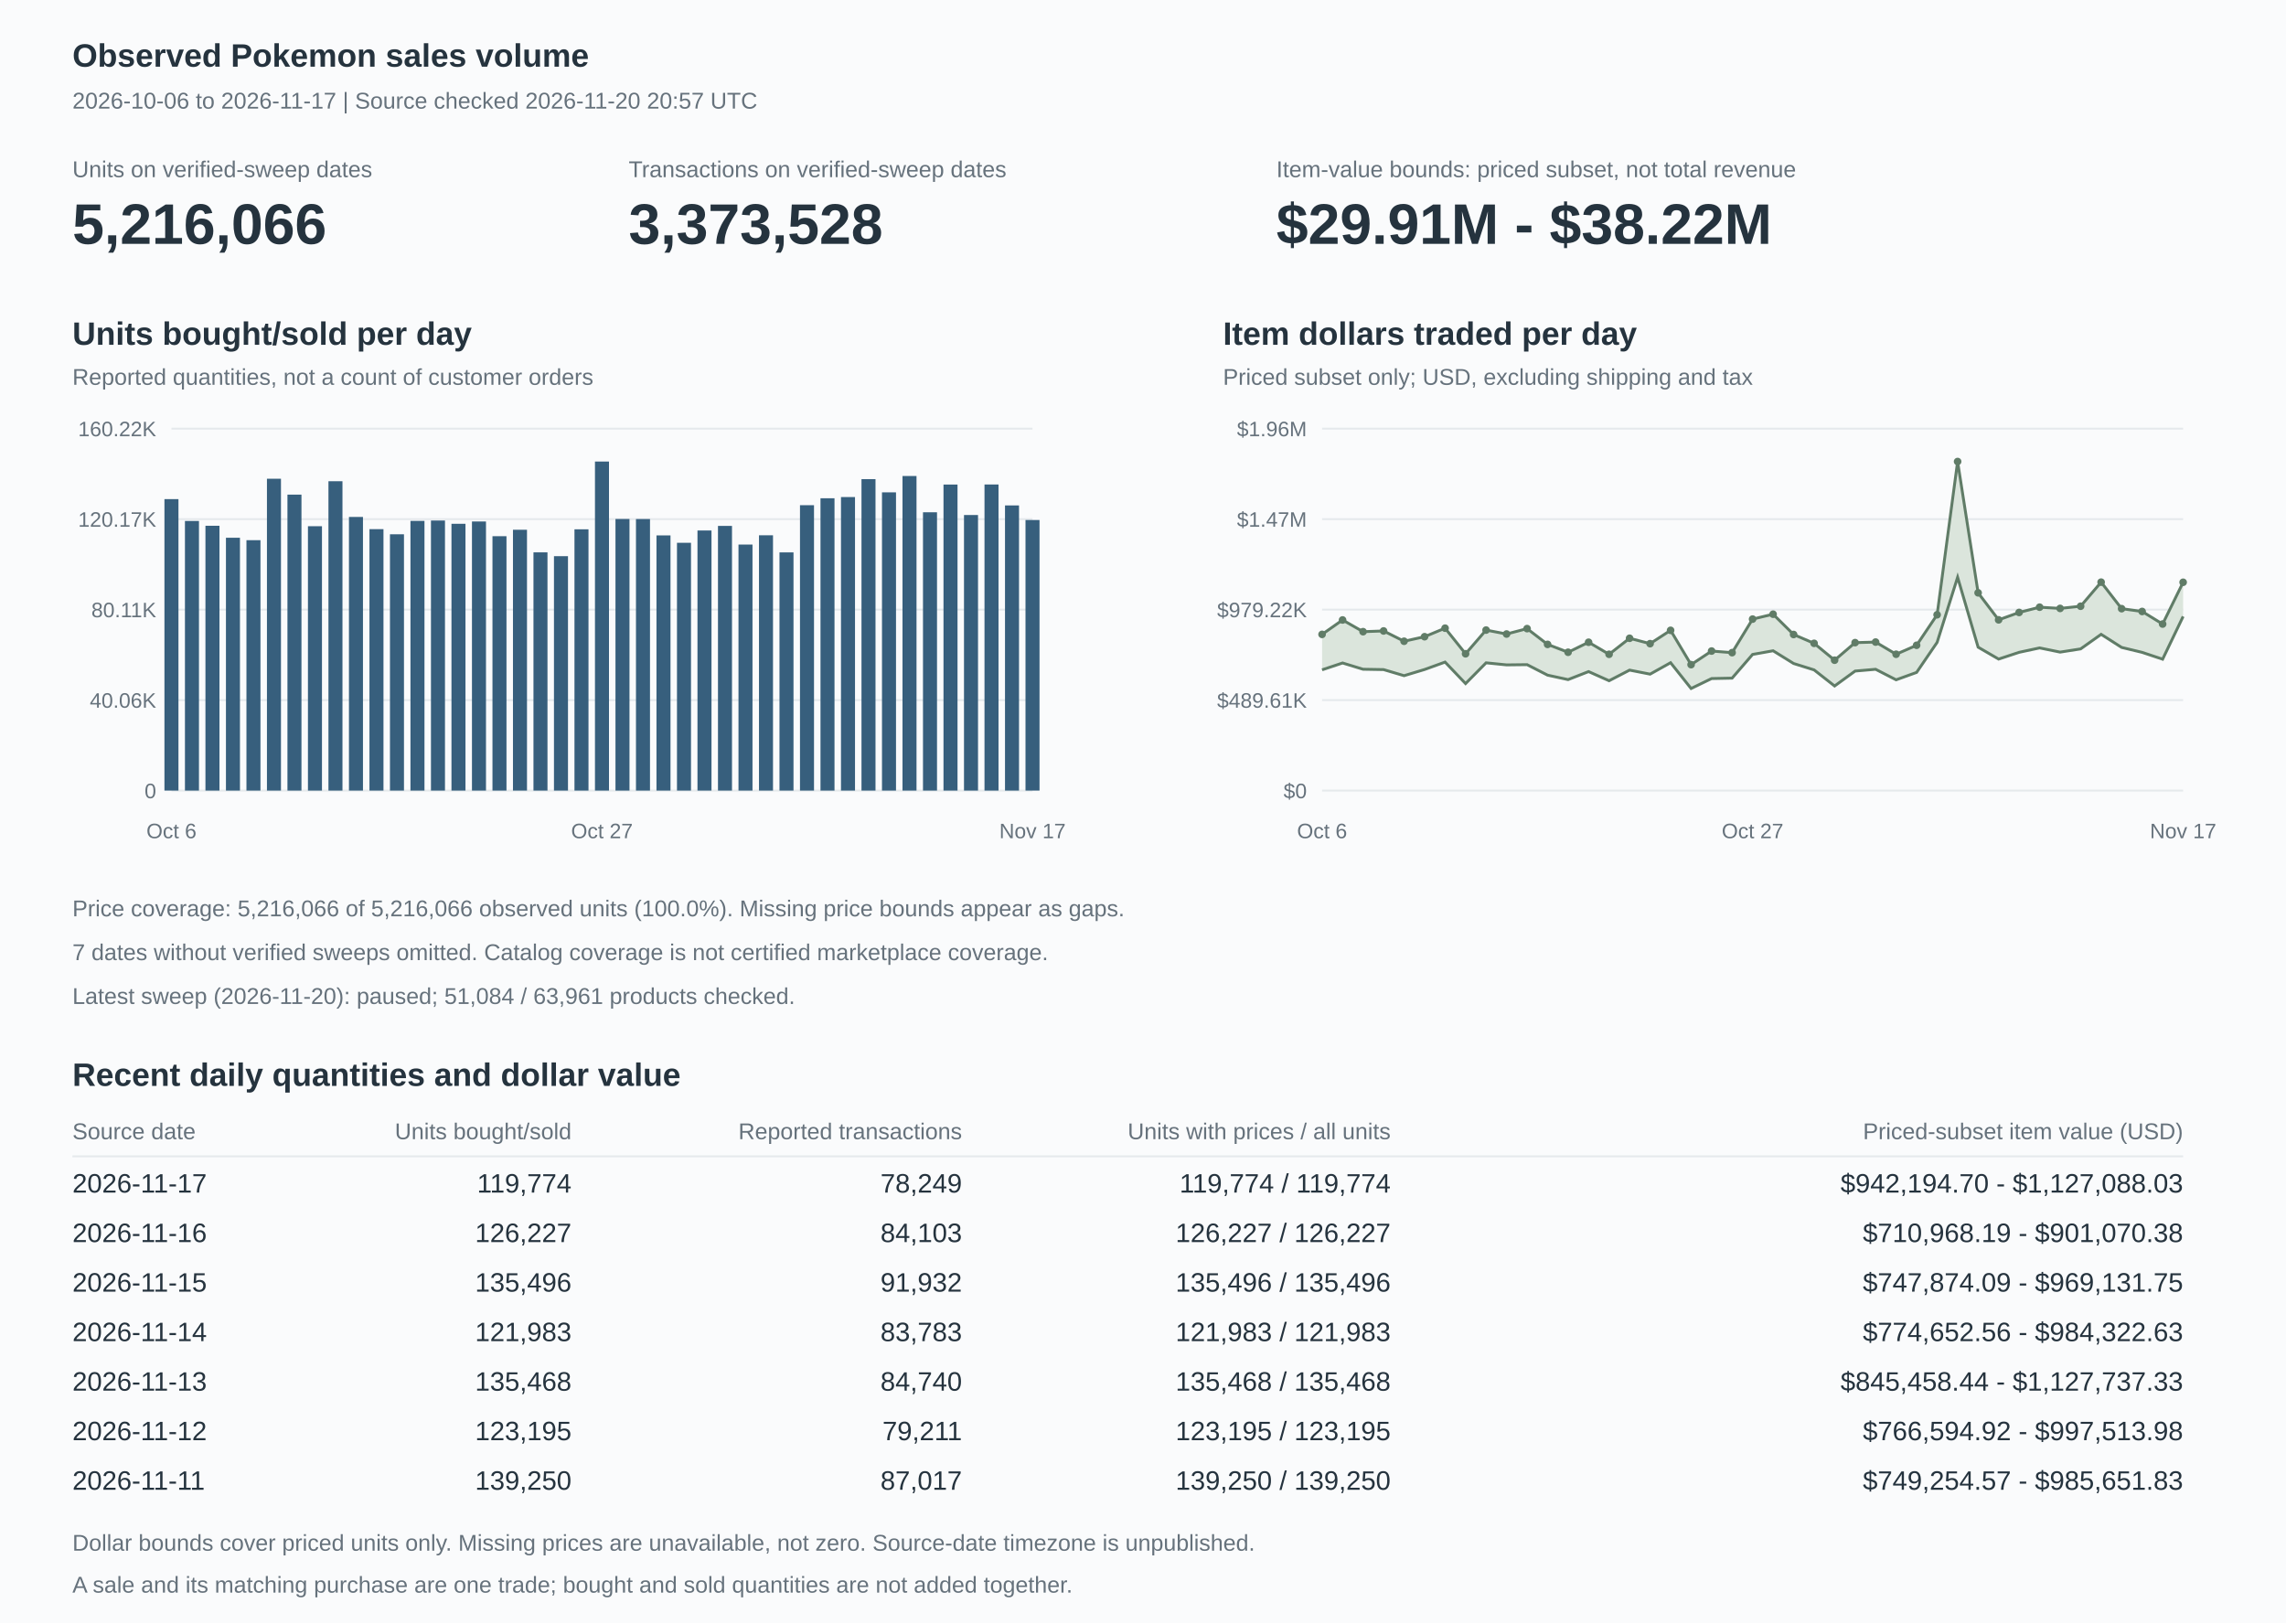
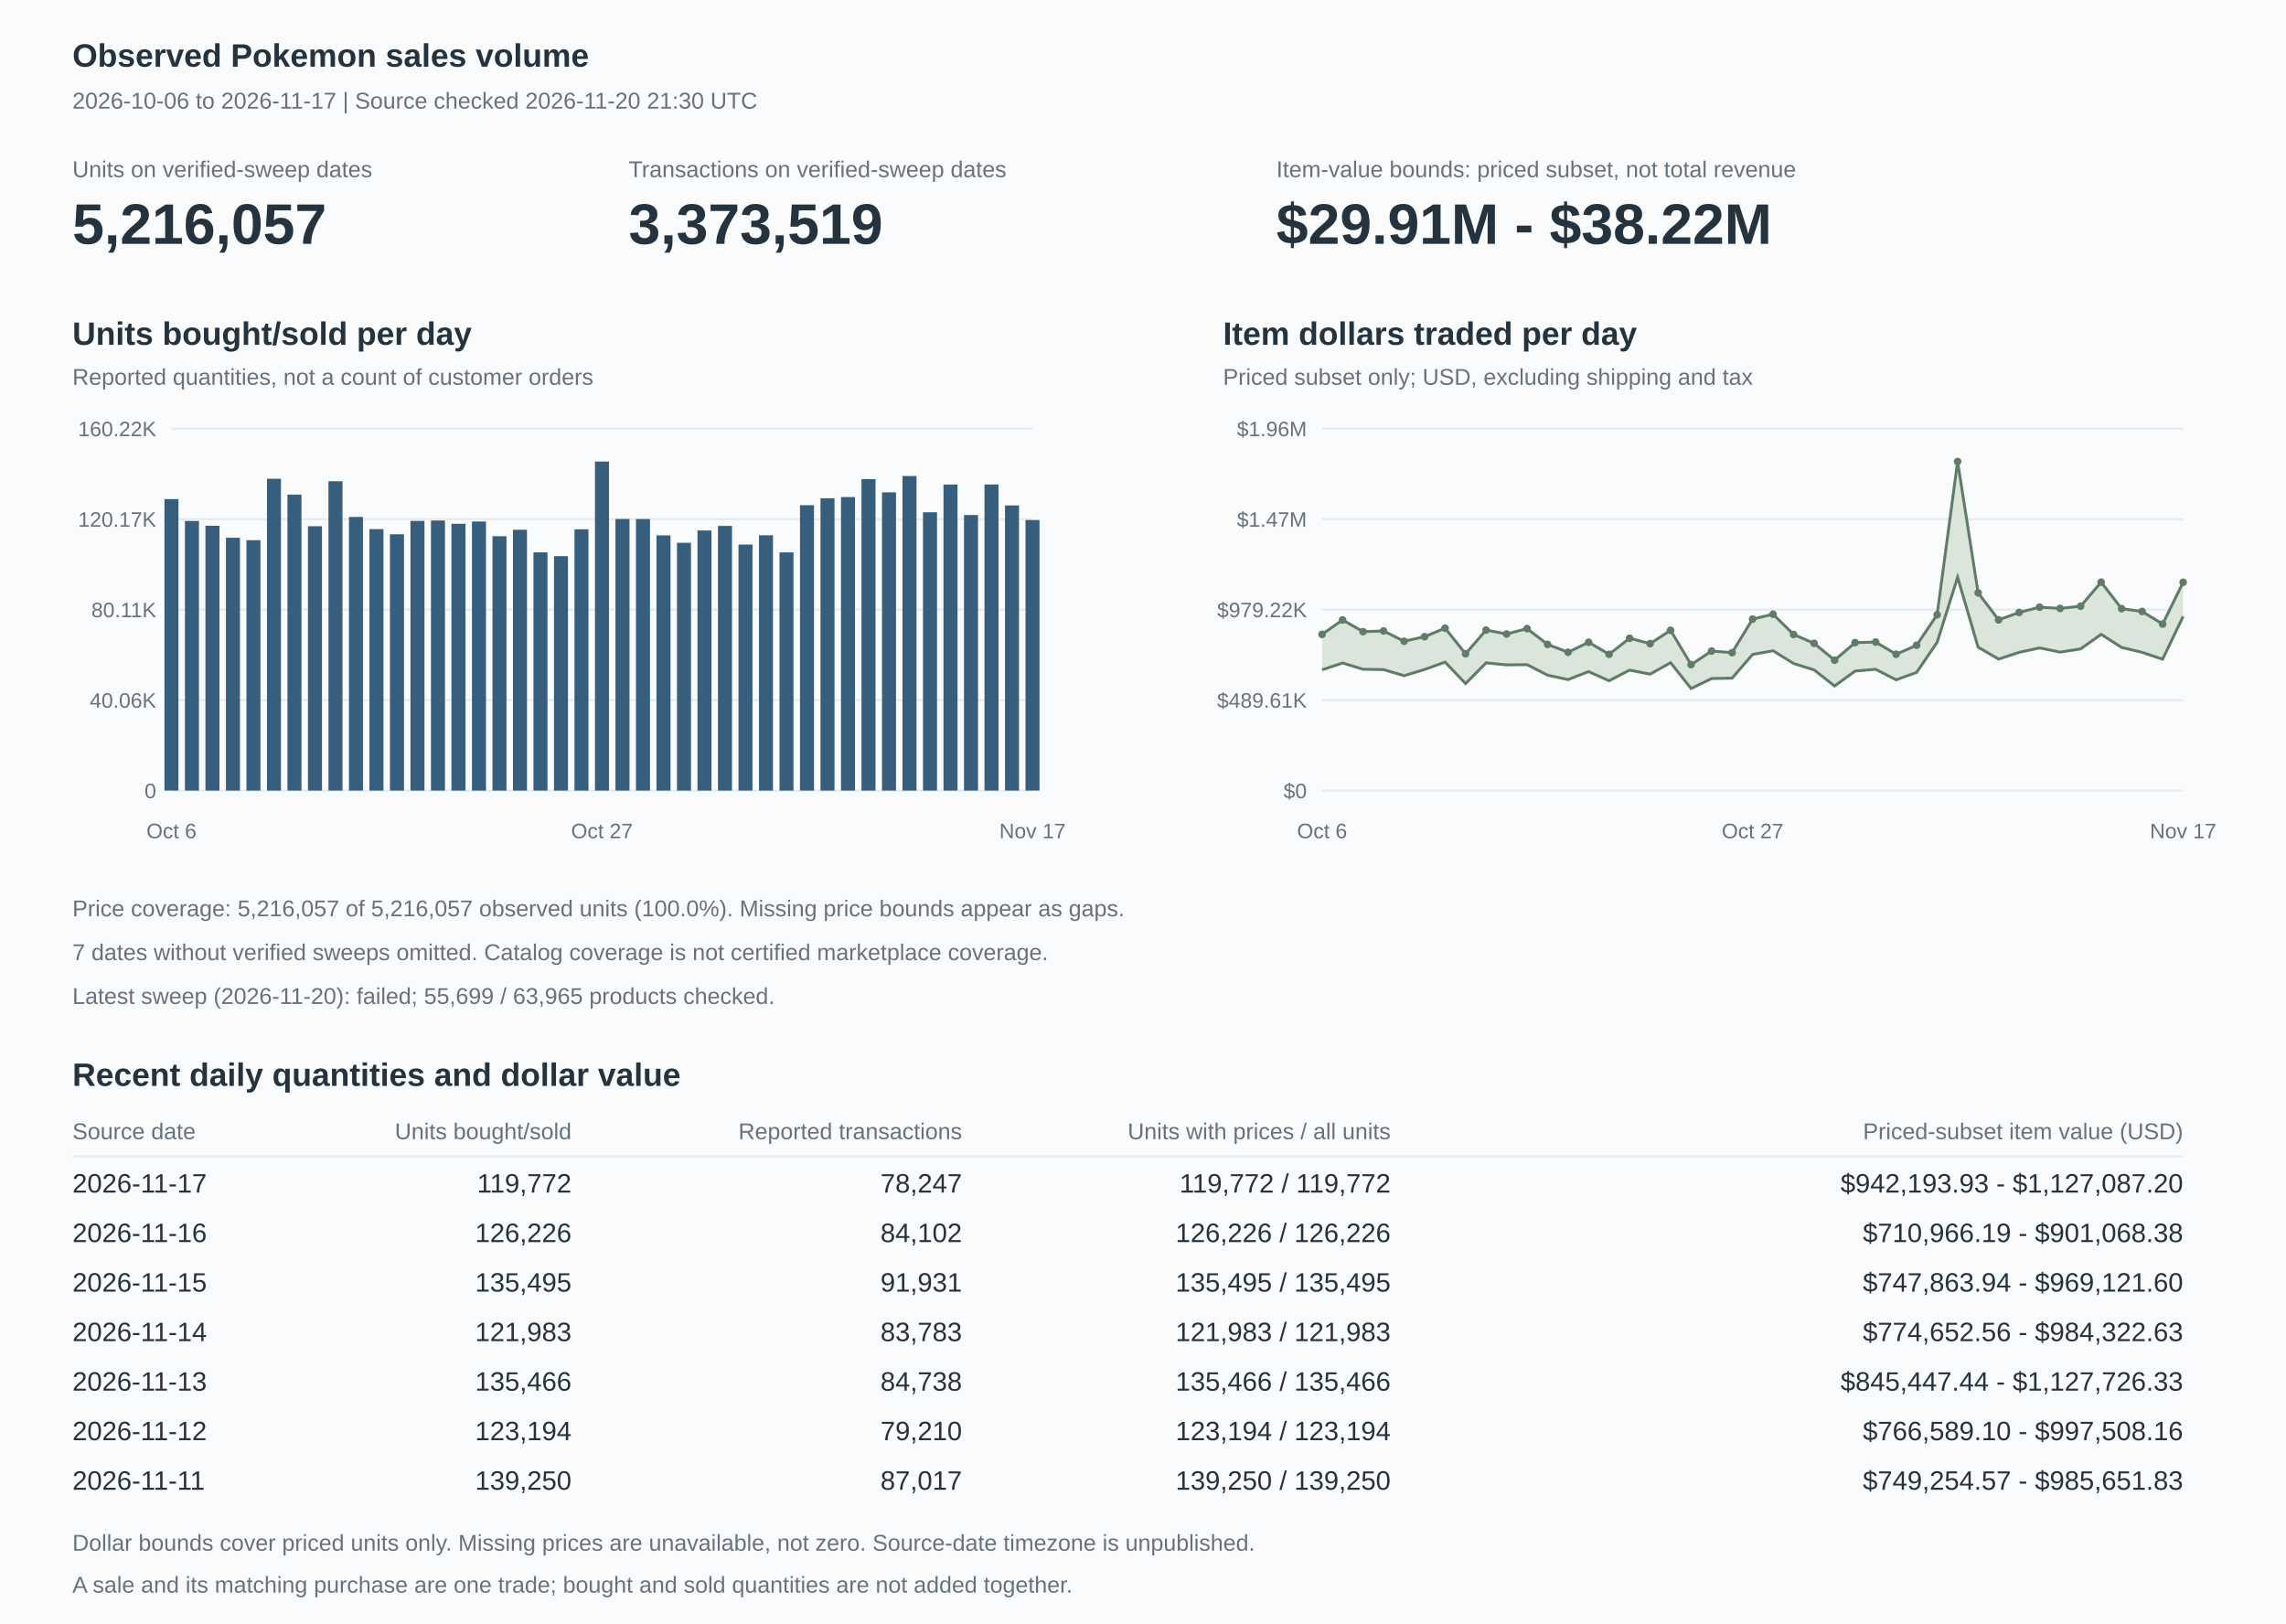
<svg xmlns="http://www.w3.org/2000/svg" width="1200" height="852" viewBox="0 0 1200 852" role="img" aria-labelledby="title description">
  <style>text{font-family:Arial,Helvetica,sans-serif;fill:#25333e;font-size:14px}.heading{font-size:17px;font-weight:600}.muted{fill:#66727c;font-size:12px}.axis{fill:#66727c;font-size:11px}.value{font-size:30px;font-weight:600}.grid{stroke:#e5e9ec;stroke-width:1}</style>
  <rect width="1200" height="852" fill="#fafbfc" />
  <text x="38" y="35" class="heading">Observed Pokemon sales volume</text>
-   <text x="38" y="57" class="muted">2026-10-06 to 2026-11-17 | Source checked 2026-11-20 20:57 UTC</text>
+   <text x="38" y="57" class="muted">2026-10-06 to 2026-11-17 | Source checked 2026-11-20 21:30 UTC</text>
  <text x="38" y="93" class="muted">Units on verified-sweep dates</text>
-   <text x="38" y="128" class="value">5,216,066</text>
+   <text x="38" y="128" class="value">5,216,057</text>
  <text x="330" y="93" class="muted">Transactions on verified-sweep dates</text>
-   <text x="330" y="128" class="value">3,373,528</text>
+   <text x="330" y="128" class="value">3,373,519</text>
  <text x="670" y="93" class="muted">Item-value bounds: priced subset, not total revenue</text>
  <text x="670" y="128" class="value">$29.91M - $38.22M</text>
  <text x="38" y="181" class="heading">Units bought/sold per day</text>
  <text x="38" y="202" class="muted">Reported quantities, not a count of customer orders</text>
  <path d="M90,415h452" class="grid" />
  <text x="82" y="419" text-anchor="end" class="axis">0</text>
  <path d="M90,367.5h452" class="grid" />
  <text x="82" y="371.5" text-anchor="end" class="axis">40.06K</text>
  <path d="M90,320h452" class="grid" />
  <text x="82" y="324" text-anchor="end" class="axis">80.11K</text>
  <path d="M90,272.5h452" class="grid" />
  <text x="82" y="276.5" text-anchor="end" class="axis">120.17K</text>
  <path d="M90,225h452" class="grid" />
  <text x="82" y="229" text-anchor="end" class="axis">160.22K</text>
  <rect x="86.321" y="262.002" width="7.358" height="152.998" fill="#375f7d" />
  <rect x="97.083" y="273.47" width="7.358" height="141.53" fill="#375f7d" />
  <rect x="107.845" y="275.989" width="7.358" height="139.011" fill="#375f7d" />
  <rect x="118.607" y="282.28" width="7.358" height="132.72" fill="#375f7d" />
  <rect x="129.369" y="283.557" width="7.358" height="131.443" fill="#375f7d" />
  <rect x="140.13" y="251.3" width="7.358" height="163.7" fill="#375f7d" />
  <rect x="150.892" y="259.643" width="7.358" height="155.357" fill="#375f7d" />
  <rect x="161.654" y="276.223" width="7.358" height="138.777" fill="#375f7d" />
  <rect x="172.416" y="252.611" width="7.358" height="162.389" fill="#375f7d" />
  <rect x="183.178" y="271.362" width="7.358" height="143.638" fill="#375f7d" />
  <rect x="193.94" y="277.765" width="7.358" height="137.235" fill="#375f7d" />
  <rect x="204.702" y="280.46" width="7.358" height="134.54" fill="#375f7d" />
  <rect x="215.464" y="273.431" width="7.358" height="141.569" fill="#375f7d" />
  <rect x="226.226" y="273.239" width="7.358" height="141.761" fill="#375f7d" />
  <rect x="236.988" y="274.946" width="7.358" height="140.054" fill="#375f7d" />
  <rect x="247.75" y="273.738" width="7.358" height="141.262" fill="#375f7d" />
  <rect x="258.511" y="281.463" width="7.358" height="133.537" fill="#375f7d" />
  <rect x="269.273" y="278.081" width="7.358" height="136.919" fill="#375f7d" />
  <rect x="280.035" y="289.941" width="7.358" height="125.059" fill="#375f7d" />
  <rect x="290.797" y="291.947" width="7.358" height="123.053" fill="#375f7d" />
  <rect x="301.559" y="277.849" width="7.358" height="137.151" fill="#375f7d" />
  <rect x="312.321" y="242.273" width="7.358" height="172.727" fill="#375f7d" />
  <rect x="323.083" y="272.433" width="7.358" height="142.567" fill="#375f7d" />
  <rect x="333.845" y="272.462" width="7.358" height="142.538" fill="#375f7d" />
-   <rect x="344.607" y="281.045" width="7.358" height="133.955" fill="#375f7d" />
+   <rect x="344.607" y="281.046" width="7.358" height="133.954" fill="#375f7d" />
  <rect x="355.369" y="284.925" width="7.358" height="130.075" fill="#375f7d" />
  <rect x="366.13" y="278.468" width="7.358" height="136.532" fill="#375f7d" />
  <rect x="376.892" y="276.063" width="7.358" height="138.937" fill="#375f7d" />
  <rect x="387.654" y="285.854" width="7.358" height="129.146" fill="#375f7d" />
  <rect x="398.416" y="280.984" width="7.358" height="134.016" fill="#375f7d" />
  <rect x="409.178" y="289.964" width="7.358" height="125.036" fill="#375f7d" />
  <rect x="419.94" y="265.193" width="7.358" height="149.807" fill="#375f7d" />
  <rect x="430.702" y="261.548" width="7.358" height="153.452" fill="#375f7d" />
  <rect x="441.464" y="260.917" width="7.358" height="154.083" fill="#375f7d" />
-   <rect x="452.226" y="251.505" width="7.358" height="163.495" fill="#375f7d" />
+   <rect x="452.226" y="251.506" width="7.358" height="163.494" fill="#375f7d" />
  <rect x="462.988" y="258.446" width="7.358" height="156.554" fill="#375f7d" />
  <rect x="473.75" y="249.868" width="7.358" height="165.132" fill="#375f7d" />
-   <rect x="484.511" y="268.907" width="7.358" height="146.093" fill="#375f7d" />
-   <rect x="495.273" y="254.353" width="7.358" height="160.647" fill="#375f7d" />
+   <rect x="484.511" y="268.908" width="7.358" height="146.092" fill="#375f7d" />
+   <rect x="495.273" y="254.356" width="7.358" height="160.644" fill="#375f7d" />
  <rect x="506.035" y="270.345" width="7.358" height="144.655" fill="#375f7d" />
-   <rect x="516.797" y="254.32" width="7.358" height="160.68" fill="#375f7d" />
-   <rect x="527.559" y="265.312" width="7.358" height="149.688" fill="#375f7d" />
-   <rect x="538.321" y="272.964" width="7.358" height="142.036" fill="#375f7d" />
+   <rect x="516.797" y="254.321" width="7.358" height="160.679" fill="#375f7d" />
+   <rect x="527.559" y="265.313" width="7.358" height="149.687" fill="#375f7d" />
+   <rect x="538.321" y="272.966" width="7.358" height="142.034" fill="#375f7d" />
  <text x="90" y="440" text-anchor="middle" class="axis">Oct 6</text>
  <text x="316" y="440" text-anchor="middle" class="axis">Oct 27</text>
  <text x="542" y="440" text-anchor="middle" class="axis">Nov 17</text>
  <text x="642" y="181" class="heading">Item dollars traded per day</text>
  <text x="642" y="202" class="muted">Priced subset only; USD, excluding shipping and tax</text>
  <path d="M694,415h452" class="grid" />
  <text x="686" y="419" text-anchor="end" class="axis">$0</text>
  <path d="M694,367.5h452" class="grid" />
  <text x="686" y="371.5" text-anchor="end" class="axis">$489.61K</text>
  <path d="M694,320h452" class="grid" />
  <text x="686" y="324" text-anchor="end" class="axis">$979.22K</text>
  <path d="M694,272.5h452" class="grid" />
  <text x="686" y="276.5" text-anchor="end" class="axis">$1.47M</text>
  <path d="M694,225h452" class="grid" />
  <text x="686" y="229" text-anchor="end" class="axis">$1.96M</text>
-   <polygon points="694,333.007 704.762,325.436 715.524,331.586 726.286,331.204 737.048,336.608 747.81,334.225 758.571,329.75 769.333,343.185 780.095,330.743 790.857,332.815 801.619,329.985 812.381,338.262 823.143,342.388 833.905,337.132 844.667,343.456 855.429,335.045 866.19,337.87 876.952,330.88 887.714,348.886 898.476,341.753 909.238,342.594 920,324.984 930.762,322.411 941.524,333.067 952.286,337.705 963.048,346.555 973.81,337.336 984.571,337.041 995.333,343.432 1006.095,338.721 1016.857,322.706 1027.619,242.273 1038.381,311.191 1049.143,325.376 1059.905,321.492 1070.667,318.733 1081.429,319.376 1092.19,318.225 1102.952,305.592 1113.714,319.505 1124.476,320.979 1135.238,327.582 1146,305.655 1146,323.592 1135.238,346.025 1124.476,342.444 1113.714,339.847 1102.952,332.977 1092.19,340.628 1081.429,342.311 1070.667,340.104 1059.905,342.418 1049.143,345.97 1038.381,339.72 1027.619,303.009 1016.857,337.2 1006.095,352.967 995.333,356.85 984.571,351.325 973.81,352.256 963.048,360.095 952.286,351.651 941.524,348.284 930.762,341.607 920,343.527 909.238,355.97 898.476,356.19 887.714,361.412 876.952,347.866 866.19,353.875 855.429,351.756 844.667,357.337 833.905,352.531 823.143,356.738 812.381,354.409 801.619,348.892 790.857,349.018 780.095,347.933 769.333,358.829 758.571,347.545 747.81,351.435 737.048,354.679 726.286,351.49 715.524,351.304 704.762,348.016 694,351.608" fill="#dbe5dc" />
-   <polyline points="694,351.608 704.762,348.016 715.524,351.304 726.286,351.49 737.048,354.679 747.81,351.435 758.571,347.545 769.333,358.829 780.095,347.933 790.857,349.018 801.619,348.892 812.381,354.409 823.143,356.738 833.905,352.531 844.667,357.337 855.429,351.756 866.19,353.875 876.952,347.866 887.714,361.412 898.476,356.19 909.238,355.97 920,343.527 930.762,341.607 941.524,348.284 952.286,351.651 963.048,360.095 973.81,352.256 984.571,351.325 995.333,356.85 1006.095,352.967 1016.857,337.2 1027.619,303.009 1038.381,339.72 1049.143,345.97 1059.905,342.418 1070.667,340.104 1081.429,342.311 1092.19,340.628 1102.952,332.977 1113.714,339.847 1124.476,342.444 1135.238,346.025 1146,323.592" fill="none" stroke="#607c67" stroke-width="1.5" />
-   <polyline points="694,333.007 704.762,325.436 715.524,331.586 726.286,331.204 737.048,336.608 747.81,334.225 758.571,329.75 769.333,343.185 780.095,330.743 790.857,332.815 801.619,329.985 812.381,338.262 823.143,342.388 833.905,337.132 844.667,343.456 855.429,335.045 866.19,337.87 876.952,330.88 887.714,348.886 898.476,341.753 909.238,342.594 920,324.984 930.762,322.411 941.524,333.067 952.286,337.705 963.048,346.555 973.81,337.336 984.571,337.041 995.333,343.432 1006.095,338.721 1016.857,322.706 1027.619,242.273 1038.381,311.191 1049.143,325.376 1059.905,321.492 1070.667,318.733 1081.429,319.376 1092.19,318.225 1102.952,305.592 1113.714,319.505 1124.476,320.979 1135.238,327.582 1146,305.655" fill="none" stroke="#607c67" stroke-width="1.5" />
+   <polygon points="694,333.007 704.762,325.436 715.524,331.586 726.286,331.204 737.048,336.608 747.81,334.225 758.571,329.75 769.333,343.185 780.095,330.743 790.857,332.815 801.619,329.985 812.381,338.262 823.143,342.388 833.905,337.132 844.667,343.456 855.429,335.045 866.19,337.87 876.952,330.88 887.714,348.886 898.476,341.753 909.238,342.594 920,324.984 930.762,322.411 941.524,333.067 952.286,337.706 963.048,346.555 973.81,337.336 984.571,337.041 995.333,343.432 1006.095,338.721 1016.857,322.706 1027.619,242.273 1038.381,311.191 1049.143,325.376 1059.905,321.502 1070.667,318.733 1081.429,319.376 1092.19,318.226 1102.952,305.593 1113.714,319.505 1124.476,320.98 1135.238,327.582 1146,305.655 1146,323.592 1135.238,346.025 1124.476,342.445 1113.714,339.847 1102.952,332.978 1092.19,340.629 1081.429,342.311 1070.667,340.104 1059.905,342.428 1049.143,345.97 1038.381,339.72 1027.619,303.009 1016.857,337.2 1006.095,352.967 995.333,356.85 984.571,351.325 973.81,352.256 963.048,360.095 952.286,351.652 941.524,348.284 930.762,341.607 920,343.527 909.238,355.97 898.476,356.19 887.714,361.412 876.952,347.866 866.19,353.875 855.429,351.756 844.667,357.337 833.905,352.531 823.143,356.738 812.381,354.409 801.619,348.892 790.857,349.018 780.095,347.933 769.333,358.829 758.571,347.545 747.81,351.435 737.048,354.679 726.286,351.49 715.524,351.304 704.762,348.016 694,351.608" fill="#dbe5dc" />
+   <polyline points="694,351.608 704.762,348.016 715.524,351.304 726.286,351.49 737.048,354.679 747.81,351.435 758.571,347.545 769.333,358.829 780.095,347.933 790.857,349.018 801.619,348.892 812.381,354.409 823.143,356.738 833.905,352.531 844.667,357.337 855.429,351.756 866.19,353.875 876.952,347.866 887.714,361.412 898.476,356.19 909.238,355.97 920,343.527 930.762,341.607 941.524,348.284 952.286,351.652 963.048,360.095 973.81,352.256 984.571,351.325 995.333,356.85 1006.095,352.967 1016.857,337.2 1027.619,303.009 1038.381,339.72 1049.143,345.97 1059.905,342.428 1070.667,340.104 1081.429,342.311 1092.19,340.629 1102.952,332.978 1113.714,339.847 1124.476,342.445 1135.238,346.025 1146,323.592" fill="none" stroke="#607c67" stroke-width="1.5" />
+   <polyline points="694,333.007 704.762,325.436 715.524,331.586 726.286,331.204 737.048,336.608 747.81,334.225 758.571,329.75 769.333,343.185 780.095,330.743 790.857,332.815 801.619,329.985 812.381,338.262 823.143,342.388 833.905,337.132 844.667,343.456 855.429,335.045 866.19,337.87 876.952,330.88 887.714,348.886 898.476,341.753 909.238,342.594 920,324.984 930.762,322.411 941.524,333.067 952.286,337.706 963.048,346.555 973.81,337.336 984.571,337.041 995.333,343.432 1006.095,338.721 1016.857,322.706 1027.619,242.273 1038.381,311.191 1049.143,325.376 1059.905,321.502 1070.667,318.733 1081.429,319.376 1092.19,318.226 1102.952,305.593 1113.714,319.505 1124.476,320.98 1135.238,327.582 1146,305.655" fill="none" stroke="#607c67" stroke-width="1.5" />
  <circle cx="694" cy="333.007" r="2" fill="#607c67" />
  <circle cx="704.762" cy="325.436" r="2" fill="#607c67" />
  <circle cx="715.524" cy="331.586" r="2" fill="#607c67" />
  <circle cx="726.286" cy="331.204" r="2" fill="#607c67" />
  <circle cx="737.048" cy="336.608" r="2" fill="#607c67" />
  <circle cx="747.81" cy="334.225" r="2" fill="#607c67" />
  <circle cx="758.571" cy="329.75" r="2" fill="#607c67" />
  <circle cx="769.333" cy="343.185" r="2" fill="#607c67" />
  <circle cx="780.095" cy="330.743" r="2" fill="#607c67" />
  <circle cx="790.857" cy="332.815" r="2" fill="#607c67" />
  <circle cx="801.619" cy="329.985" r="2" fill="#607c67" />
  <circle cx="812.381" cy="338.262" r="2" fill="#607c67" />
  <circle cx="823.143" cy="342.388" r="2" fill="#607c67" />
  <circle cx="833.905" cy="337.132" r="2" fill="#607c67" />
  <circle cx="844.667" cy="343.456" r="2" fill="#607c67" />
  <circle cx="855.429" cy="335.045" r="2" fill="#607c67" />
  <circle cx="866.19" cy="337.87" r="2" fill="#607c67" />
  <circle cx="876.952" cy="330.88" r="2" fill="#607c67" />
  <circle cx="887.714" cy="348.886" r="2" fill="#607c67" />
  <circle cx="898.476" cy="341.753" r="2" fill="#607c67" />
  <circle cx="909.238" cy="342.594" r="2" fill="#607c67" />
  <circle cx="920" cy="324.984" r="2" fill="#607c67" />
  <circle cx="930.762" cy="322.411" r="2" fill="#607c67" />
  <circle cx="941.524" cy="333.067" r="2" fill="#607c67" />
-   <circle cx="952.286" cy="337.705" r="2" fill="#607c67" />
+   <circle cx="952.286" cy="337.706" r="2" fill="#607c67" />
  <circle cx="963.048" cy="346.555" r="2" fill="#607c67" />
  <circle cx="973.81" cy="337.336" r="2" fill="#607c67" />
  <circle cx="984.571" cy="337.041" r="2" fill="#607c67" />
  <circle cx="995.333" cy="343.432" r="2" fill="#607c67" />
  <circle cx="1006.095" cy="338.721" r="2" fill="#607c67" />
  <circle cx="1016.857" cy="322.706" r="2" fill="#607c67" />
  <circle cx="1027.619" cy="242.273" r="2" fill="#607c67" />
  <circle cx="1038.381" cy="311.191" r="2" fill="#607c67" />
  <circle cx="1049.143" cy="325.376" r="2" fill="#607c67" />
-   <circle cx="1059.905" cy="321.492" r="2" fill="#607c67" />
+   <circle cx="1059.905" cy="321.502" r="2" fill="#607c67" />
  <circle cx="1070.667" cy="318.733" r="2" fill="#607c67" />
  <circle cx="1081.429" cy="319.376" r="2" fill="#607c67" />
-   <circle cx="1092.19" cy="318.225" r="2" fill="#607c67" />
-   <circle cx="1102.952" cy="305.592" r="2" fill="#607c67" />
+   <circle cx="1092.19" cy="318.226" r="2" fill="#607c67" />
+   <circle cx="1102.952" cy="305.593" r="2" fill="#607c67" />
  <circle cx="1113.714" cy="319.505" r="2" fill="#607c67" />
-   <circle cx="1124.476" cy="320.979" r="2" fill="#607c67" />
+   <circle cx="1124.476" cy="320.98" r="2" fill="#607c67" />
  <circle cx="1135.238" cy="327.582" r="2" fill="#607c67" />
  <circle cx="1146" cy="305.655" r="2" fill="#607c67" />
  <text x="694" y="440" text-anchor="middle" class="axis">Oct 6</text>
  <text x="920" y="440" text-anchor="middle" class="axis">Oct 27</text>
  <text x="1146" y="440" text-anchor="middle" class="axis">Nov 17</text>
-   <text x="38" y="481" class="muted">Price coverage: 5,216,066 of 5,216,066 observed units (100.0%). Missing price bounds appear as gaps.</text>
+   <text x="38" y="481" class="muted">Price coverage: 5,216,057 of 5,216,057 observed units (100.0%). Missing price bounds appear as gaps.</text>
  <text x="38" y="504" class="muted">7 dates without verified sweeps omitted. Catalog coverage is not certified marketplace coverage.</text>
-   <text x="38" y="527" class="muted">Latest sweep (2026-11-20): paused; 51,084 / 63,961 products checked.</text>
+   <text x="38" y="527" class="muted">Latest sweep (2026-11-20): failed; 55,699 / 63,965 products checked.</text>
  <text x="38" y="570" class="heading">Recent daily quantities and dollar value</text>
  <text x="38" y="598" class="muted">Source date</text>
  <text x="300" y="598" text-anchor="end" class="muted">Units bought/sold</text>
  <text x="505" y="598" text-anchor="end" class="muted">Reported transactions</text>
  <text x="730" y="598" text-anchor="end" class="muted">Units with prices / all units</text>
  <text x="1146" y="598" text-anchor="end" class="muted">Priced-subset item value (USD)</text>
  <path d="M38,607h1108" class="grid" />
  <text x="38" y="626">2026-11-17</text>
-   <text x="300" y="626" text-anchor="end">119,774</text>
-   <text x="505" y="626" text-anchor="end">78,249</text>
-   <text x="730" y="626" text-anchor="end">119,774 / 119,774</text>
-   <text x="1146" y="626" text-anchor="end">$942,194.70 - $1,127,088.03</text>
+   <text x="300" y="626" text-anchor="end">119,772</text>
+   <text x="505" y="626" text-anchor="end">78,247</text>
+   <text x="730" y="626" text-anchor="end">119,772 / 119,772</text>
+   <text x="1146" y="626" text-anchor="end">$942,193.93 - $1,127,087.20</text>
  <text x="38" y="652">2026-11-16</text>
-   <text x="300" y="652" text-anchor="end">126,227</text>
-   <text x="505" y="652" text-anchor="end">84,103</text>
-   <text x="730" y="652" text-anchor="end">126,227 / 126,227</text>
-   <text x="1146" y="652" text-anchor="end">$710,968.19 - $901,070.38</text>
+   <text x="300" y="652" text-anchor="end">126,226</text>
+   <text x="505" y="652" text-anchor="end">84,102</text>
+   <text x="730" y="652" text-anchor="end">126,226 / 126,226</text>
+   <text x="1146" y="652" text-anchor="end">$710,966.19 - $901,068.38</text>
  <text x="38" y="678">2026-11-15</text>
-   <text x="300" y="678" text-anchor="end">135,496</text>
-   <text x="505" y="678" text-anchor="end">91,932</text>
-   <text x="730" y="678" text-anchor="end">135,496 / 135,496</text>
-   <text x="1146" y="678" text-anchor="end">$747,874.09 - $969,131.75</text>
+   <text x="300" y="678" text-anchor="end">135,495</text>
+   <text x="505" y="678" text-anchor="end">91,931</text>
+   <text x="730" y="678" text-anchor="end">135,495 / 135,495</text>
+   <text x="1146" y="678" text-anchor="end">$747,863.94 - $969,121.60</text>
  <text x="38" y="704">2026-11-14</text>
  <text x="300" y="704" text-anchor="end">121,983</text>
  <text x="505" y="704" text-anchor="end">83,783</text>
  <text x="730" y="704" text-anchor="end">121,983 / 121,983</text>
  <text x="1146" y="704" text-anchor="end">$774,652.56 - $984,322.63</text>
  <text x="38" y="730">2026-11-13</text>
-   <text x="300" y="730" text-anchor="end">135,468</text>
-   <text x="505" y="730" text-anchor="end">84,740</text>
-   <text x="730" y="730" text-anchor="end">135,468 / 135,468</text>
-   <text x="1146" y="730" text-anchor="end">$845,458.44 - $1,127,737.33</text>
+   <text x="300" y="730" text-anchor="end">135,466</text>
+   <text x="505" y="730" text-anchor="end">84,738</text>
+   <text x="730" y="730" text-anchor="end">135,466 / 135,466</text>
+   <text x="1146" y="730" text-anchor="end">$845,447.44 - $1,127,726.33</text>
  <text x="38" y="756">2026-11-12</text>
-   <text x="300" y="756" text-anchor="end">123,195</text>
-   <text x="505" y="756" text-anchor="end">79,211</text>
-   <text x="730" y="756" text-anchor="end">123,195 / 123,195</text>
-   <text x="1146" y="756" text-anchor="end">$766,594.92 - $997,513.98</text>
+   <text x="300" y="756" text-anchor="end">123,194</text>
+   <text x="505" y="756" text-anchor="end">79,210</text>
+   <text x="730" y="756" text-anchor="end">123,194 / 123,194</text>
+   <text x="1146" y="756" text-anchor="end">$766,589.10 - $997,508.16</text>
  <text x="38" y="782">2026-11-11</text>
  <text x="300" y="782" text-anchor="end">139,250</text>
  <text x="505" y="782" text-anchor="end">87,017</text>
  <text x="730" y="782" text-anchor="end">139,250 / 139,250</text>
  <text x="1146" y="782" text-anchor="end">$749,254.57 - $985,651.83</text>
  <text x="38" y="814" class="muted">Dollar bounds cover priced units only. Missing prices are unavailable, not zero. Source-date timezone is unpublished.</text>
  <text x="38" y="836" class="muted">A sale and its matching purchase are one trade; bought and sold quantities are not added together.</text>
</svg>
